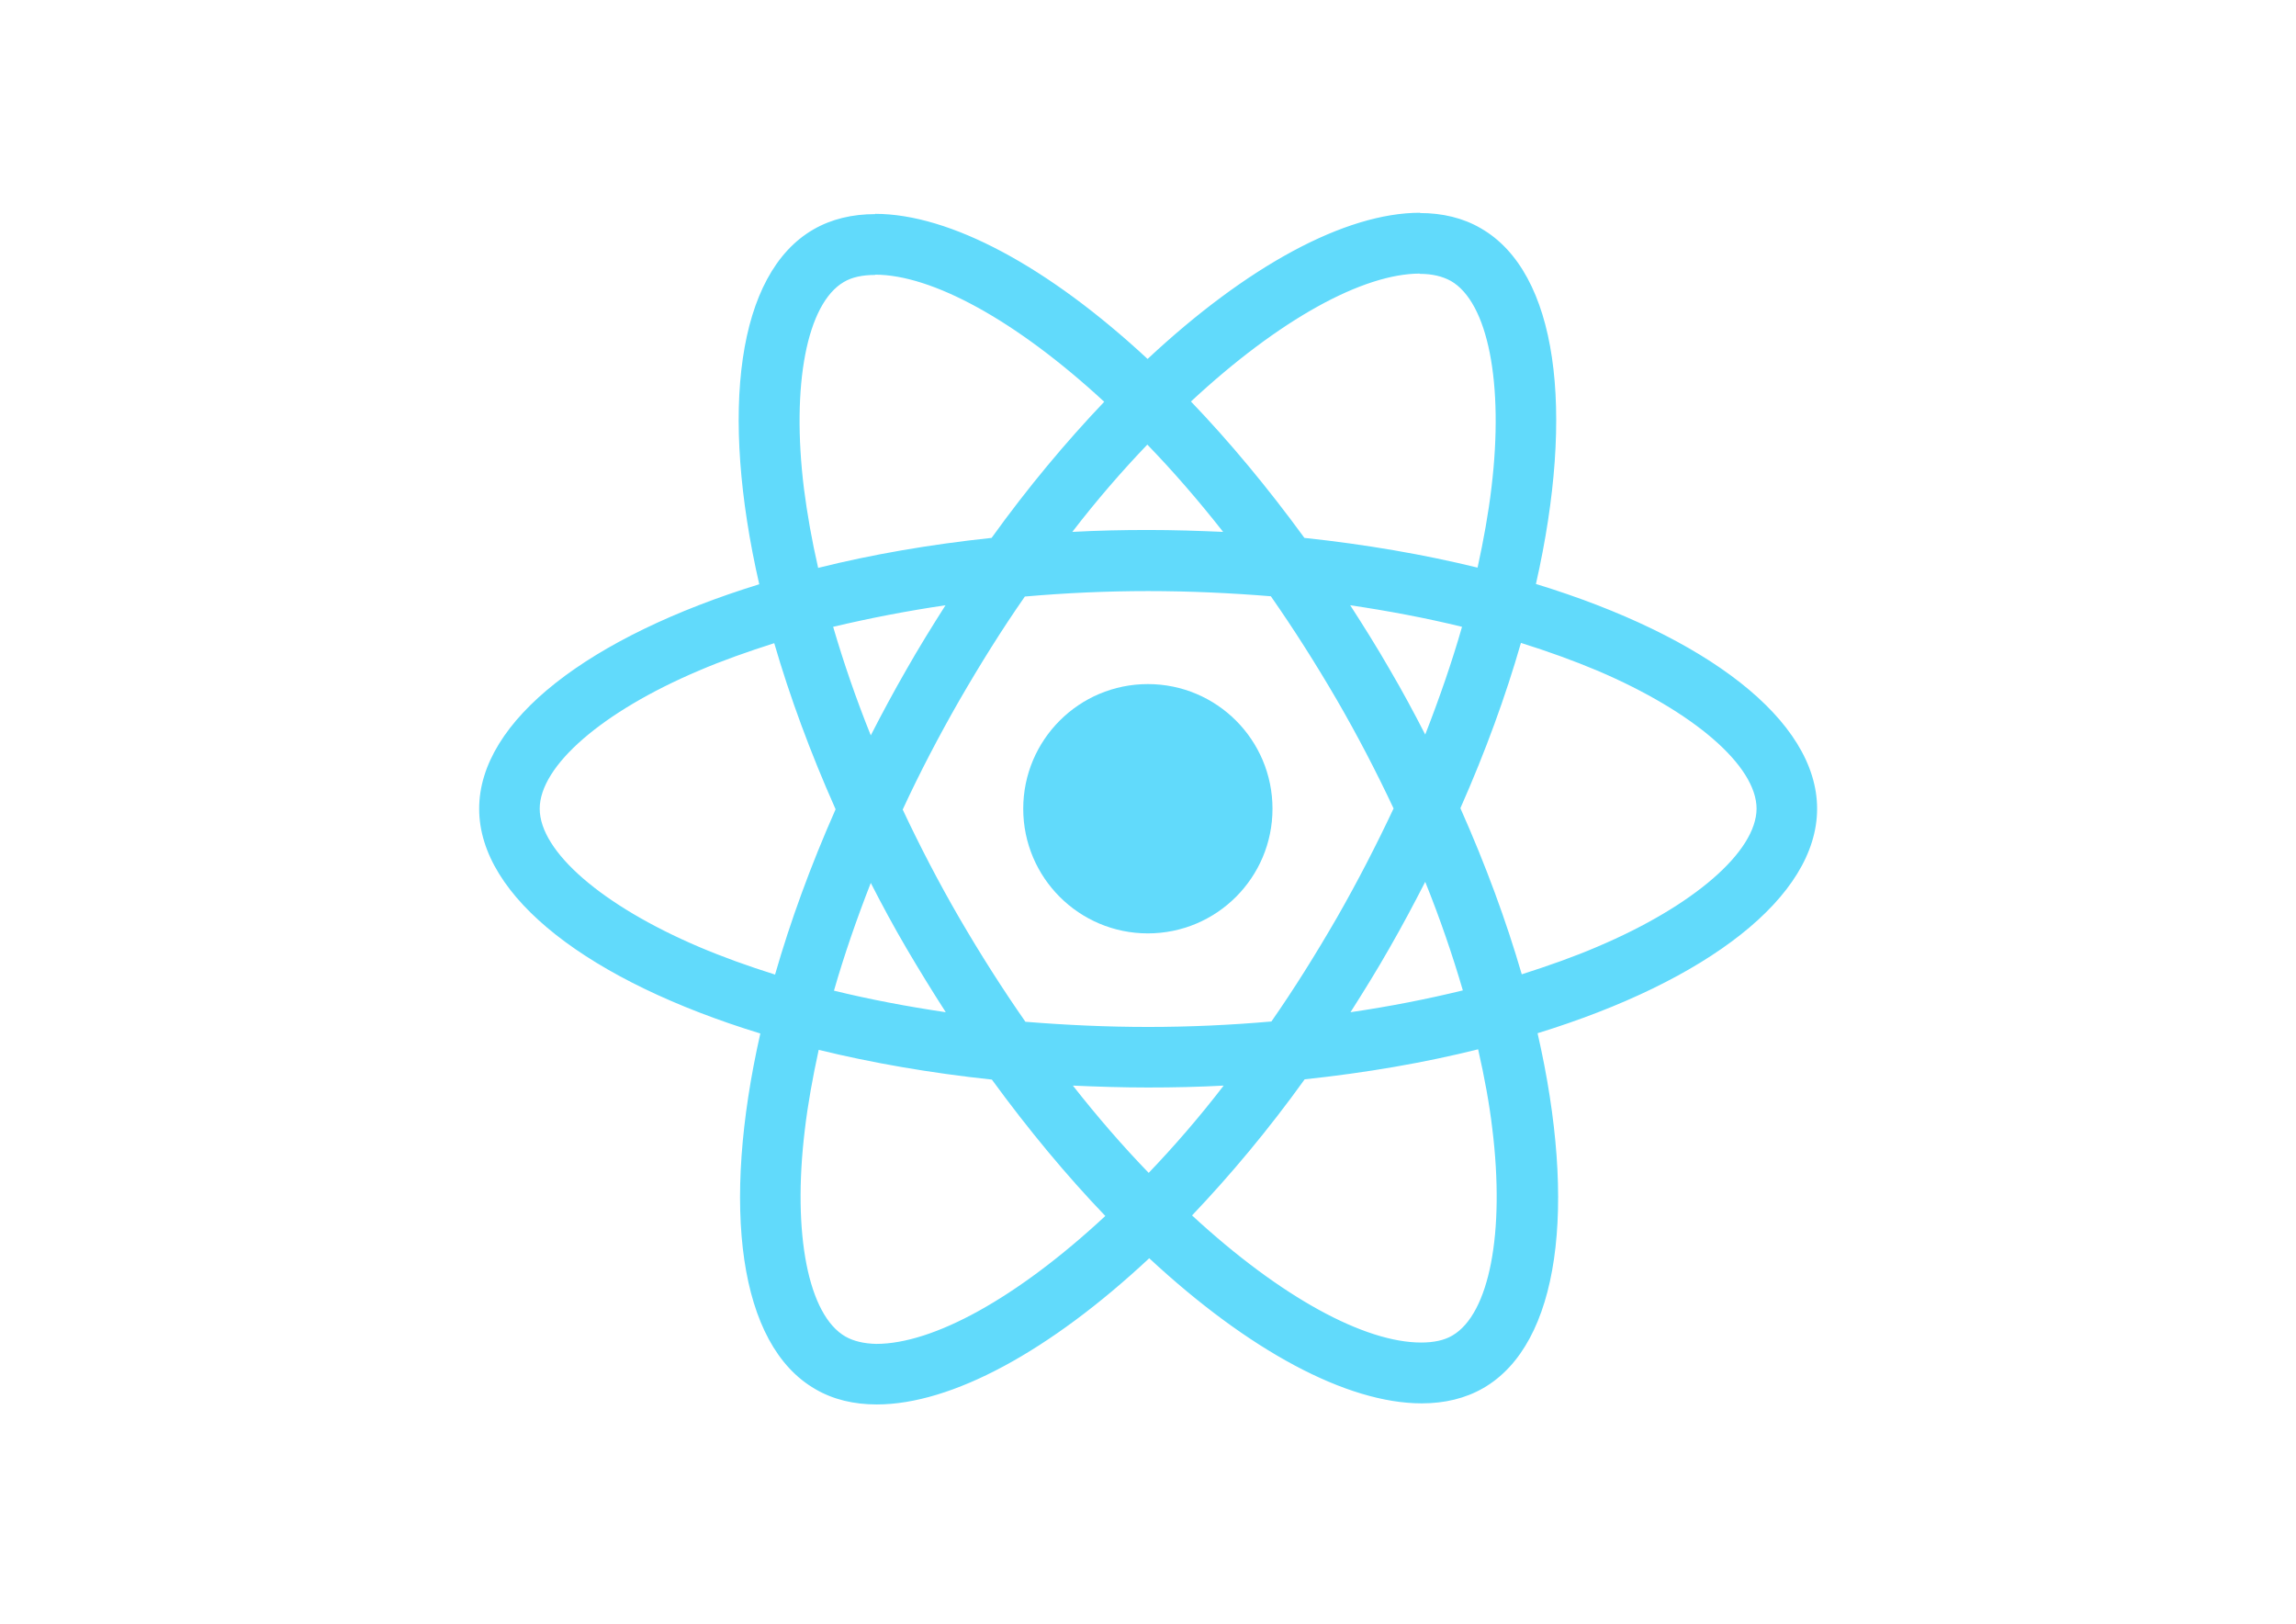
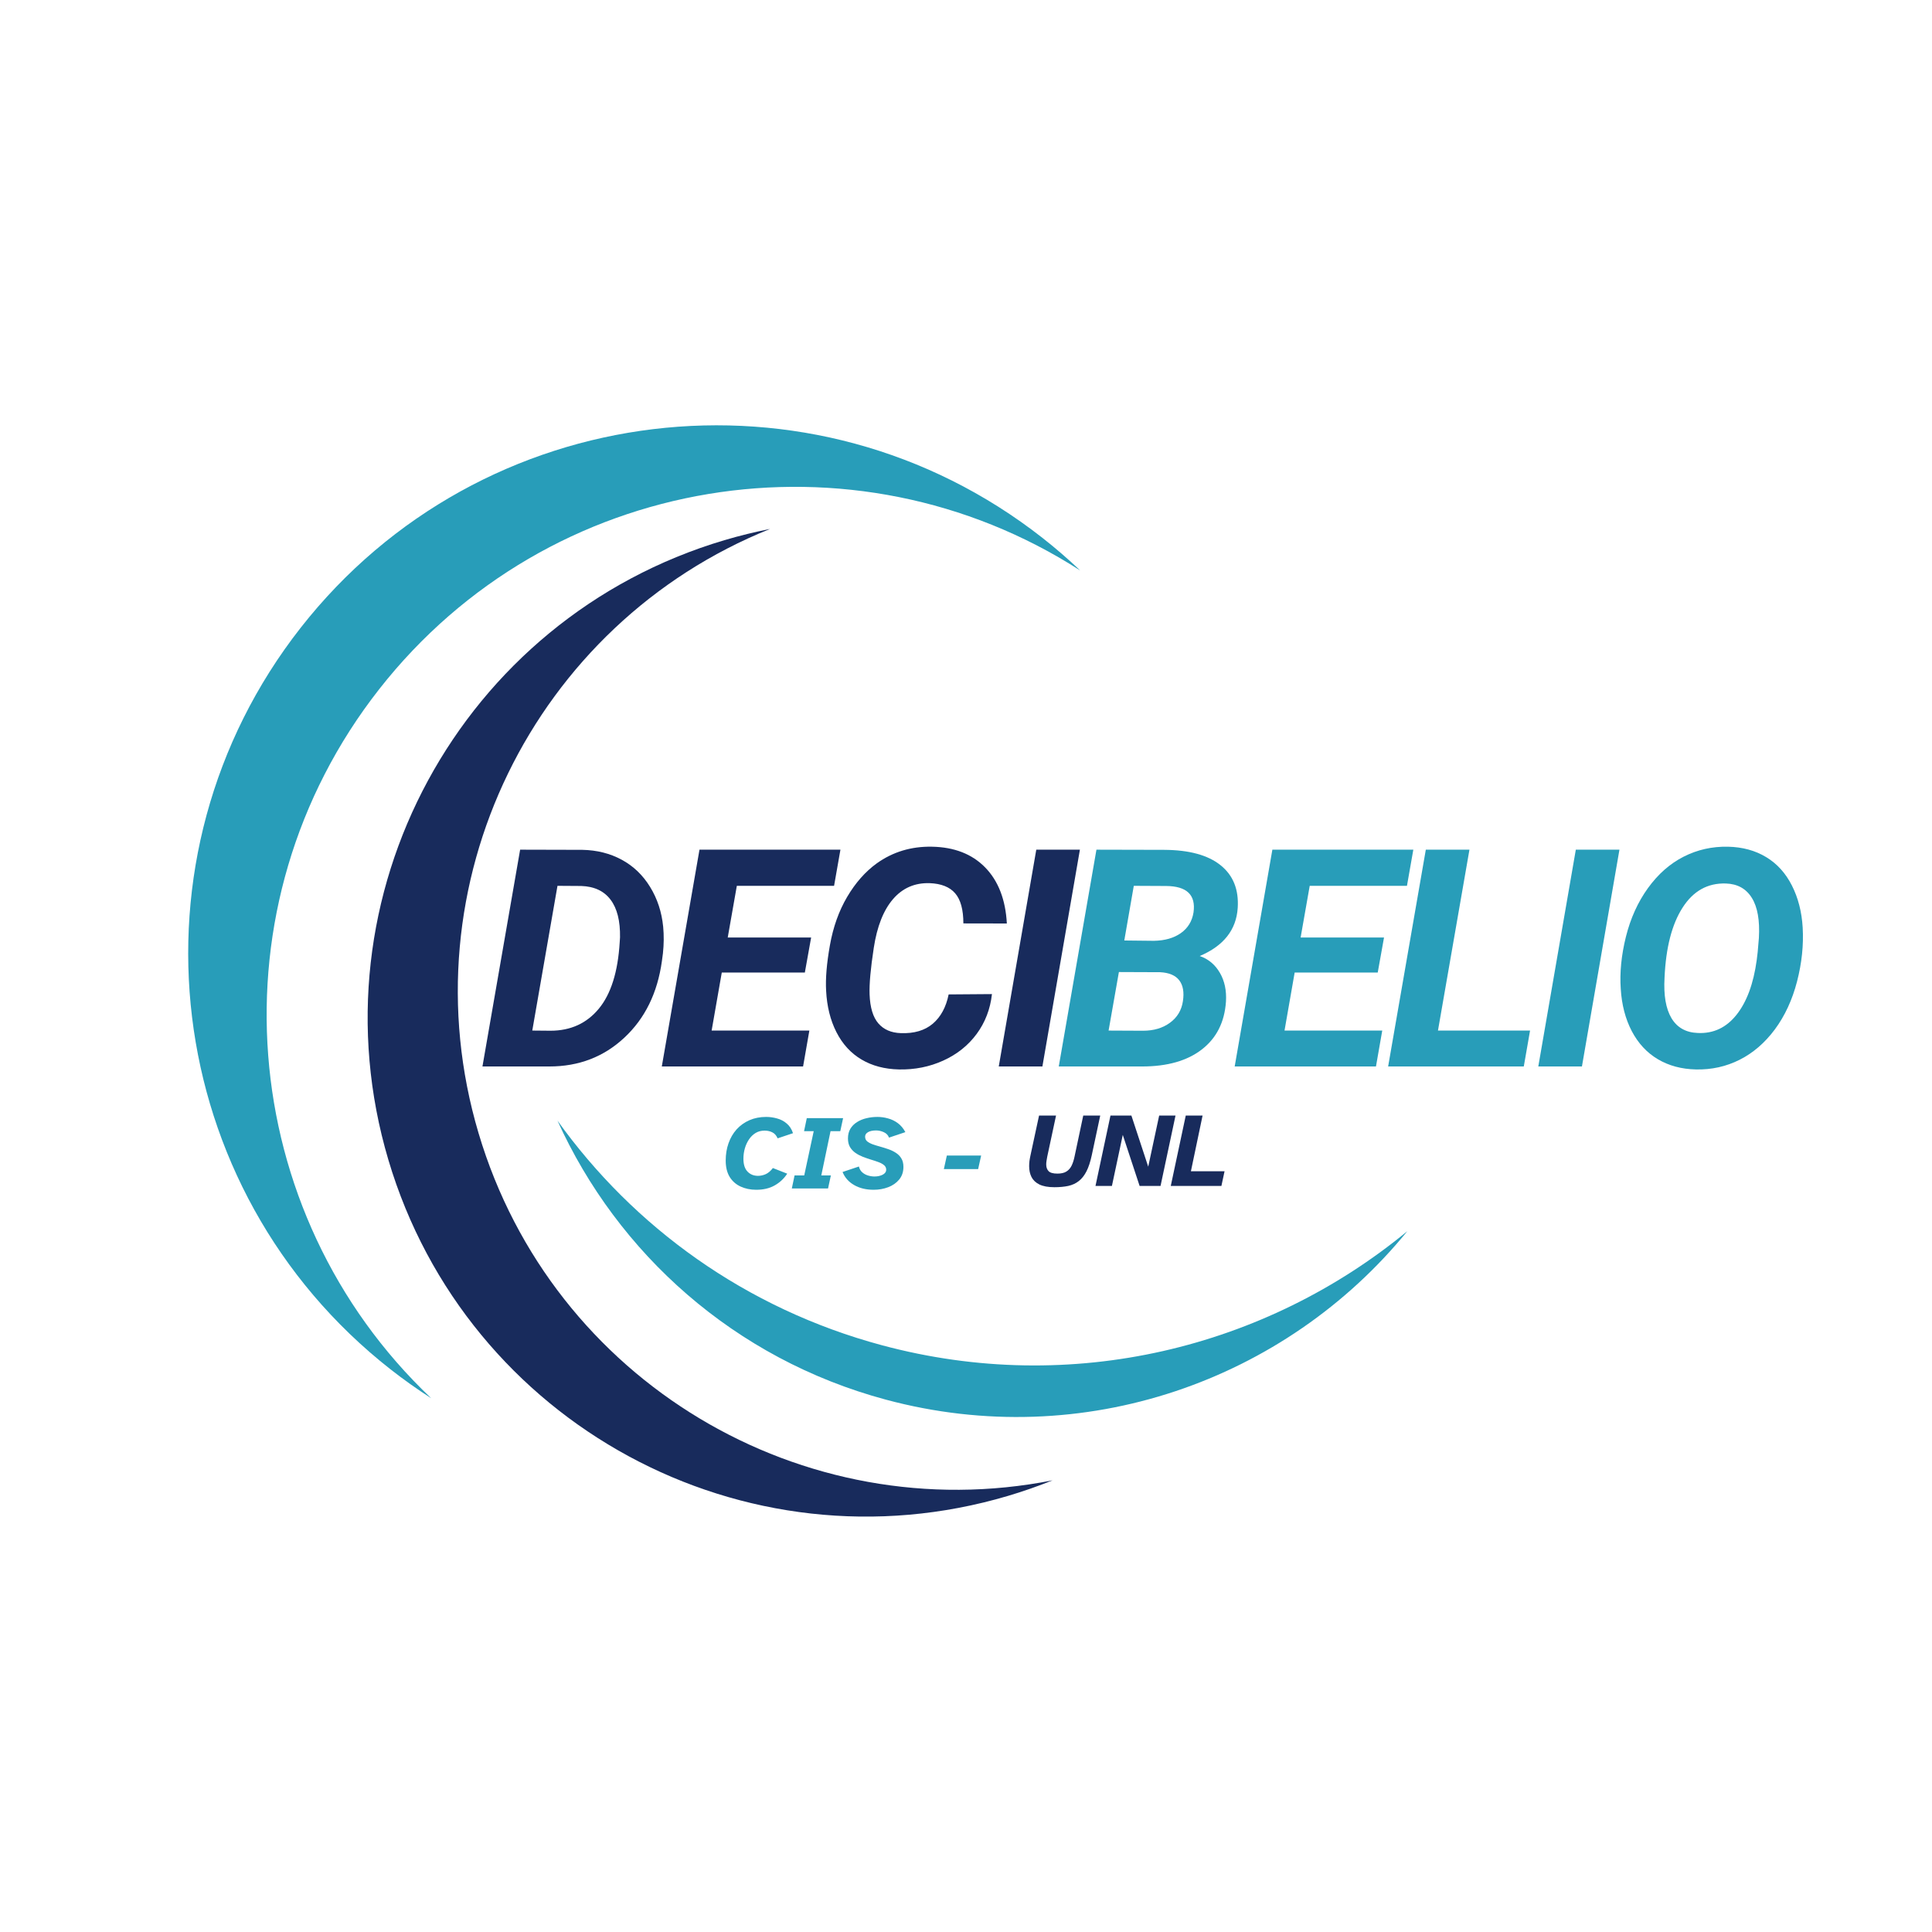
- <svg xmlns="http://www.w3.org/2000/svg" viewBox="0 0 841.9 595.3">
-   <g fill="#61DAFB">
-     <path d="M666.3 296.5c0-32.5-40.7-63.3-103.1-82.4 14.4-63.6 8-114.2-20.2-130.4-6.5-3.8-14.1-5.6-22.4-5.6v22.3c4.6 0 8.3.9 11.4 2.6 13.6 7.8 19.5 37.5 14.9 75.7-1.1 9.4-2.9 19.3-5.1 29.4-19.6-4.8-41-8.5-63.5-10.9-13.5-18.5-27.5-35.3-41.6-50 32.6-30.3 63.2-46.9 84-46.9V78c-27.5 0-63.5 19.6-99.9 53.6-36.4-33.8-72.4-53.2-99.9-53.2v22.3c20.7 0 51.4 16.5 84 46.6-14 14.7-28 31.4-41.3 49.9-22.6 2.4-44 6.1-63.6 11-2.3-10-4-19.7-5.2-29-4.7-38.2 1.1-67.9 14.6-75.8 3-1.8 6.9-2.6 11.5-2.6V78.5c-8.4 0-16 1.8-22.6 5.6-28.1 16.2-34.4 66.7-19.9 130.1-62.2 19.2-102.7 49.9-102.7 82.3 0 32.5 40.7 63.3 103.1 82.4-14.4 63.6-8 114.2 20.2 130.4 6.5 3.8 14.1 5.6 22.5 5.6 27.5 0 63.5-19.6 99.9-53.6 36.4 33.8 72.4 53.2 99.9 53.2 8.4 0 16-1.8 22.6-5.6 28.1-16.2 34.4-66.7 19.9-130.1 62-19.1 102.5-49.9 102.5-82.3zm-130.2-66.7c-3.7 12.9-8.3 26.2-13.5 39.5-4.1-8-8.4-16-13.1-24-4.6-8-9.5-15.8-14.4-23.4 14.2 2.1 27.9 4.7 41 7.9zm-45.8 106.5c-7.8 13.5-15.8 26.3-24.1 38.2-14.9 1.3-30 2-45.2 2-15.1 0-30.2-.7-45-1.9-8.3-11.9-16.4-24.6-24.2-38-7.6-13.1-14.5-26.4-20.8-39.8 6.2-13.4 13.2-26.8 20.7-39.9 7.8-13.5 15.8-26.3 24.1-38.2 14.9-1.3 30-2 45.2-2 15.1 0 30.2.7 45 1.9 8.3 11.9 16.4 24.6 24.2 38 7.6 13.1 14.5 26.4 20.8 39.8-6.3 13.4-13.2 26.8-20.7 39.9zm32.3-13c5.4 13.4 10 26.8 13.8 39.8-13.1 3.2-26.9 5.9-41.2 8 4.9-7.7 9.8-15.6 14.4-23.7 4.6-8 8.9-16.1 13-24.1zM421.2 430c-9.3-9.6-18.6-20.3-27.8-32 9 .4 18.2.7 27.5.7 9.4 0 18.7-.2 27.8-.7-9 11.7-18.3 22.4-27.5 32zm-74.4-58.9c-14.2-2.1-27.9-4.7-41-7.9 3.7-12.9 8.3-26.2 13.5-39.5 4.1 8 8.4 16 13.1 24 4.7 8 9.5 15.8 14.4 23.4zM420.7 163c9.3 9.6 18.6 20.3 27.8 32-9-.4-18.2-.7-27.5-.7-9.4 0-18.7.2-27.8.7 9-11.7 18.3-22.4 27.5-32zm-74 58.9c-4.9 7.7-9.8 15.6-14.4 23.7-4.6 8-8.9 16-13 24-5.4-13.4-10-26.8-13.8-39.8 13.1-3.1 26.9-5.8 41.2-7.9zm-90.5 125.2c-35.4-15.1-58.3-34.9-58.3-50.6 0-15.7 22.9-35.6 58.3-50.6 8.6-3.7 18-7 27.7-10.1 5.7 19.6 13.2 40 22.5 60.9-9.2 20.8-16.6 41.1-22.2 60.6-9.9-3.1-19.3-6.5-28-10.2zM310 490c-13.6-7.8-19.5-37.5-14.9-75.7 1.1-9.4 2.9-19.3 5.1-29.4 19.6 4.8 41 8.5 63.5 10.9 13.5 18.5 27.5 35.3 41.6 50-32.6 30.3-63.2 46.9-84 46.9-4.5-.1-8.3-1-11.3-2.7zm237.2-76.2c4.7 38.2-1.1 67.9-14.6 75.8-3 1.8-6.9 2.6-11.5 2.6-20.7 0-51.4-16.5-84-46.6 14-14.7 28-31.4 41.3-49.9 22.6-2.4 44-6.1 63.6-11 2.3 10.1 4.1 19.8 5.2 29.1zm38.5-66.7c-8.6 3.7-18 7-27.7 10.1-5.7-19.6-13.2-40-22.5-60.9 9.2-20.8 16.6-41.1 22.2-60.6 9.9 3.1 19.3 6.5 28.1 10.2 35.4 15.1 58.3 34.9 58.3 50.6-.1 15.7-23 35.6-58.4 50.6zM320.8 78.4z" />
-     <circle cx="420.9" cy="296.5" r="45.7" />
-     <path d="M520.5 78.1z" />
+ <svg xmlns="http://www.w3.org/2000/svg" width="500" zoomAndPan="magnify" viewBox="0 0 375 375" height="500" preserveAspectRatio="xMidYMid meet" version="1.0">
+   <defs>
+     <g />
+     <clipPath id="668bb92ada">
+       <path d="M 108 217 L 273.137 217 L 273.137 276 L 108 276 Z M 108 217 " clip-rule="nonzero" />
+     </clipPath>
+   </defs>
+   <path fill="#182b5c" d="M 195.676 290.344 C 198.629 289.469 201.504 288.457 204.305 287.332 C 155.875 296.914 107.223 268.215 92.887 219.945 C 78.551 171.672 103.656 121.07 149.465 102.668 C 146.504 103.254 143.543 103.977 140.594 104.852 C 89.371 120.062 60.176 173.918 75.387 225.141 C 90.598 276.363 144.453 305.555 195.676 290.344 " fill-opacity="1" fill-rule="nonzero" />
+   <path fill="#289db9" d="M 75.801 265.789 C 78.371 267.801 81.008 269.668 83.695 271.398 C 45.711 235.418 40.676 175.762 73.605 133.766 C 106.535 91.766 165.668 82.426 209.672 110.734 C 207.348 108.535 204.914 106.418 202.344 104.406 C 157.781 69.461 93.324 77.262 58.379 121.824 C 23.438 166.391 31.238 230.844 75.801 265.789 " fill-opacity="1" fill-rule="nonzero" />
+   <g clip-path="url(#668bb92ada)">
+     <path fill="#289db9" d="M 171.156 261.105 C 144.727 254 122.988 238.156 108.207 217.52 C 119.859 243.254 142.516 263.758 171.922 271.664 C 210.34 281.992 249.562 267.934 273.164 238.969 C 245.719 261.586 208.113 271.039 171.156 261.105 " fill-opacity="1" fill-rule="nonzero" />
+   </g>
+   <g fill="#182b5c" fill-opacity="1">
+     <g transform="translate(93.03503, 207)">
+       <g>
+         <path d="M 0.609 0 L 7.922 -42.078 L 20 -42.047 C 22.832 -41.992 25.379 -41.352 27.641 -40.125 C 29.898 -38.906 31.734 -37.148 33.141 -34.859 C 34.555 -32.566 35.406 -29.984 35.688 -27.109 C 35.844 -25.43 35.828 -23.719 35.641 -21.969 L 35.438 -20.438 C 34.582 -14.27 32.156 -9.32 28.156 -5.594 C 24.164 -1.863 19.316 0 13.609 0 Z M 15.172 -35.062 L 10.281 -6.969 L 13.812 -6.938 C 17.707 -6.938 20.832 -8.359 23.188 -11.203 C 25.551 -14.055 26.906 -18.363 27.25 -24.125 L 27.312 -25.062 C 27.363 -28.238 26.754 -30.672 25.484 -32.359 C 24.211 -34.055 22.316 -34.945 19.797 -35.031 Z M 15.172 -35.062 " />
+       </g>
+     </g>
+   </g>
+   <g fill="#182b5c" fill-opacity="1">
+     <g transform="translate(127.8471, 207)">
+       <g>
+         <path d="M 28.375 -18.234 L 12.25 -18.234 L 10.281 -6.969 L 29.25 -6.969 L 28.031 0 L 0.609 0 L 7.922 -42.078 L 35.281 -42.078 L 34.047 -35.062 L 15.172 -35.062 L 13.406 -25.031 L 29.594 -25.031 Z M 28.375 -18.234 " />
+       </g>
+     </g>
+   </g>
+   <g fill="#182b5c" fill-opacity="1">
+     <g transform="translate(157.6311, 207)">
+       <g>
+         <path d="M 34.906 -14.047 C 34.582 -11.141 33.594 -8.562 31.938 -6.312 C 30.281 -4.07 28.117 -2.348 25.453 -1.141 C 22.797 0.066 19.926 0.641 16.844 0.578 C 14.07 0.516 11.656 -0.125 9.594 -1.344 C 7.531 -2.562 5.906 -4.332 4.719 -6.656 C 3.539 -8.977 2.875 -11.656 2.719 -14.688 C 2.582 -17.051 2.828 -19.992 3.453 -23.516 C 4.078 -27.047 5.191 -30.176 6.797 -32.906 C 8.41 -35.645 10.328 -37.816 12.547 -39.422 C 15.66 -41.648 19.223 -42.727 23.234 -42.656 C 27.586 -42.582 31.039 -41.238 33.594 -38.625 C 36.145 -36.008 37.547 -32.383 37.797 -27.75 L 29.359 -27.766 C 29.359 -30.43 28.828 -32.379 27.766 -33.609 C 26.711 -34.836 25.066 -35.492 22.828 -35.578 C 19.941 -35.672 17.566 -34.641 15.703 -32.484 C 13.848 -30.328 12.602 -27.176 11.969 -23.031 C 11.352 -19.008 11.082 -15.992 11.156 -13.984 C 11.25 -11.441 11.816 -9.566 12.859 -8.359 C 13.898 -7.16 15.352 -6.531 17.219 -6.469 C 19.801 -6.375 21.867 -6.984 23.422 -8.297 C 24.973 -9.617 26 -11.516 26.5 -13.984 Z M 34.906 -14.047 " />
+       </g>
+     </g>
+   </g>
+   <g fill="#182b5c" fill-opacity="1">
+     <g transform="translate(192.7032, 207)">
+       <g>
+         <path d="M 9.625 0 L 1.156 0 L 8.438 -42.078 L 16.906 -42.078 Z M 9.625 0 " />
+       </g>
+     </g>
+   </g>
+   <g fill="#289db9" fill-opacity="1">
+     <g transform="translate(204.8964, 207.0015)">
+       <g>
+         <path d="M 0.609 0 L 7.922 -42.078 L 21.047 -42.047 C 25.91 -42.023 29.566 -41.031 32.016 -39.062 C 34.461 -37.102 35.57 -34.344 35.344 -30.781 C 35.07 -26.52 32.613 -23.406 27.969 -21.438 C 29.645 -20.863 30.945 -19.781 31.875 -18.188 C 32.801 -16.602 33.195 -14.734 33.062 -12.578 C 32.789 -8.609 31.234 -5.52 28.391 -3.312 C 25.547 -1.102 21.672 0 16.766 0 Z M 12.281 -18.328 L 10.281 -6.969 L 16.969 -6.938 C 19.039 -6.938 20.781 -7.453 22.188 -8.484 C 23.602 -9.516 24.441 -10.906 24.703 -12.656 C 24.973 -14.395 24.738 -15.75 24 -16.719 C 23.258 -17.688 22.016 -18.211 20.266 -18.297 Z M 13.328 -24.453 L 19.078 -24.391 C 21.211 -24.43 22.957 -24.93 24.312 -25.891 C 25.676 -26.859 26.492 -28.195 26.766 -29.906 C 27.242 -33.301 25.461 -35.008 21.422 -35.031 L 15.172 -35.062 Z M 13.328 -24.453 " />
+       </g>
+     </g>
+   </g>
+   <g fill="#289db9" fill-opacity="1">
+     <g transform="translate(239.0438, 207.0015)">
+       <g>
+         <path d="M 28.375 -18.234 L 12.25 -18.234 L 10.281 -6.969 L 29.25 -6.969 L 28.031 0 L 0.609 0 L 7.922 -42.078 L 35.281 -42.078 L 34.047 -35.062 L 15.172 -35.062 L 13.406 -25.031 L 29.594 -25.031 Z M 28.375 -18.234 " />
+       </g>
+     </g>
+   </g>
+   <g fill="#289db9" fill-opacity="1">
+     <g transform="translate(268.8279, 207.0015)">
+       <g>
+         <path d="M 10.281 -6.969 L 28.156 -6.969 L 26.938 0 L 0.609 0 L 7.922 -42.078 L 16.391 -42.078 Z M 10.281 -6.969 " />
+       </g>
+     </g>
+   </g>
+   <g fill="#289db9" fill-opacity="1">
+     <g transform="translate(297.4272, 207.0015)">
+       <g>
+         <path d="M 9.625 0 L 1.156 0 L 8.438 -42.078 L 16.906 -42.078 Z M 9.625 0 " />
+       </g>
+     </g>
+   </g>
+   <g fill="#289db9" fill-opacity="1">
+     <g transform="translate(311.665, 207.0015)">
+       <g>
+         <path d="M 17.516 0.578 C 14.723 0.516 12.258 -0.145 10.125 -1.406 C 8 -2.664 6.312 -4.484 5.062 -6.859 C 3.82 -9.242 3.109 -11.977 2.922 -15.062 C 2.703 -18.219 3.035 -21.586 3.922 -25.172 C 4.816 -28.754 6.242 -31.906 8.203 -34.625 C 10.172 -37.344 12.477 -39.375 15.125 -40.719 C 17.781 -42.07 20.648 -42.719 23.734 -42.656 C 26.555 -42.594 29.023 -41.922 31.141 -40.641 C 33.266 -39.359 34.93 -37.52 36.141 -35.125 C 37.359 -32.727 38.055 -30.008 38.234 -26.969 C 38.43 -23.57 38.066 -20.082 37.141 -16.5 C 36.211 -12.914 34.773 -9.812 32.828 -7.188 C 30.879 -4.57 28.598 -2.609 25.984 -1.297 C 23.379 0.016 20.555 0.641 17.516 0.578 Z M 29.5 -22.203 L 29.734 -24.938 C 29.93 -28.363 29.473 -30.961 28.359 -32.734 C 27.254 -34.516 25.578 -35.441 23.328 -35.516 C 19.797 -35.629 16.992 -34.066 14.922 -30.828 C 12.848 -27.598 11.68 -23.07 11.422 -17.25 C 11.223 -13.844 11.672 -11.219 12.766 -9.375 C 13.867 -7.539 15.578 -6.582 17.891 -6.5 C 20.91 -6.363 23.41 -7.539 25.391 -10.031 C 27.379 -12.531 28.688 -16.066 29.312 -20.641 Z M 29.5 -22.203 " />
+       </g>
+     </g>
+   </g>
+   <g fill="#289db9" fill-opacity="1">
+     <g transform="translate(140.2036, 230.6846)">
+       <g>
+         <path d="M 6.578 0.25 C 5.461 0.25 4.453 0.039 3.547 -0.375 C 2.648 -0.789 1.941 -1.414 1.422 -2.25 C 0.91 -3.094 0.656 -4.148 0.656 -5.422 C 0.656 -6.629 0.836 -7.75 1.203 -8.781 C 1.566 -9.812 2.086 -10.707 2.766 -11.469 C 3.453 -12.227 4.281 -12.82 5.25 -13.25 C 6.227 -13.676 7.316 -13.891 8.516 -13.891 C 9.223 -13.891 9.926 -13.789 10.625 -13.594 C 11.332 -13.406 11.957 -13.078 12.5 -12.609 C 13.051 -12.148 13.457 -11.523 13.719 -10.734 L 10.734 -9.734 C 10.484 -10.305 10.133 -10.695 9.688 -10.906 C 9.25 -11.125 8.754 -11.234 8.203 -11.234 C 7.555 -11.234 6.977 -11.082 6.469 -10.781 C 5.969 -10.477 5.539 -10.066 5.188 -9.547 C 4.832 -9.023 4.562 -8.441 4.375 -7.797 C 4.188 -7.148 4.094 -6.477 4.094 -5.781 C 4.094 -4.676 4.352 -3.848 4.875 -3.297 C 5.395 -2.742 6.07 -2.461 6.906 -2.453 C 7.426 -2.453 7.93 -2.562 8.422 -2.781 C 8.91 -3 9.375 -3.395 9.812 -3.969 L 12.594 -2.875 C 11.969 -1.914 11.156 -1.156 10.156 -0.594 C 9.164 -0.031 7.973 0.25 6.578 0.25 Z M 6.578 0.25 " />
+       </g>
+     </g>
+   </g>
+   <g fill="#289db9" fill-opacity="1">
+     <g transform="translate(153.9581, 230.6846)">
+       <g>
+         <path d="M -0.266 0 L 0.266 -2.531 L 2.141 -2.531 L 3.984 -11.125 L 2.109 -11.125 L 2.641 -13.656 L 9.688 -13.656 L 9.141 -11.125 L 7.25 -11.125 L 5.453 -2.531 L 7.312 -2.531 L 6.766 0 Z M -0.266 0 " />
+       </g>
+     </g>
+   </g>
+   <g fill="#289db9" fill-opacity="1">
+     <g transform="translate(163.3389, 230.6846)">
+       <g>
+         <path d="M 6.25 0.25 C 4.77 0.25 3.5 -0.055 2.438 -0.672 C 1.375 -1.285 0.629 -2.129 0.203 -3.203 L 3.375 -4.266 C 3.477 -3.816 3.688 -3.445 4 -3.156 C 4.312 -2.875 4.68 -2.664 5.109 -2.531 C 5.547 -2.395 5.973 -2.328 6.391 -2.328 C 6.992 -2.328 7.523 -2.441 7.984 -2.672 C 8.441 -2.91 8.672 -3.238 8.672 -3.656 C 8.672 -4 8.535 -4.285 8.266 -4.516 C 8.004 -4.742 7.648 -4.941 7.203 -5.109 C 6.766 -5.273 6.281 -5.438 5.75 -5.594 C 5.219 -5.758 4.688 -5.941 4.156 -6.141 C 3.633 -6.348 3.148 -6.602 2.703 -6.906 C 2.266 -7.219 1.91 -7.598 1.641 -8.047 C 1.379 -8.504 1.25 -9.055 1.25 -9.703 C 1.25 -10.441 1.406 -11.07 1.719 -11.594 C 2.039 -12.125 2.473 -12.555 3.016 -12.891 C 3.555 -13.234 4.164 -13.484 4.844 -13.641 C 5.52 -13.805 6.227 -13.891 6.969 -13.891 C 7.645 -13.891 8.32 -13.797 9 -13.609 C 9.688 -13.43 10.328 -13.125 10.922 -12.688 C 11.516 -12.25 12.004 -11.664 12.391 -10.938 L 9.219 -9.875 C 9.039 -10.352 8.707 -10.703 8.219 -10.922 C 7.727 -11.148 7.227 -11.266 6.719 -11.266 C 6.031 -11.266 5.5 -11.148 5.125 -10.922 C 4.758 -10.703 4.578 -10.414 4.578 -10.062 C 4.578 -9.688 4.707 -9.383 4.969 -9.156 C 5.238 -8.938 5.594 -8.742 6.031 -8.578 C 6.477 -8.422 6.969 -8.27 7.5 -8.125 C 8.031 -7.977 8.562 -7.812 9.094 -7.625 C 9.625 -7.445 10.109 -7.211 10.547 -6.922 C 10.992 -6.641 11.348 -6.281 11.609 -5.844 C 11.879 -5.406 12.016 -4.859 12.016 -4.203 C 12.016 -3.223 11.738 -2.398 11.188 -1.734 C 10.645 -1.078 9.938 -0.582 9.062 -0.25 C 8.188 0.082 7.25 0.25 6.25 0.25 Z M 6.25 0.25 " />
+       </g>
+     </g>
+   </g>
+   <g fill="#289db9" fill-opacity="1">
+     <g transform="translate(176.4598, 230.6846)">
+       <g />
+     </g>
+   </g>
+   <g fill="#289db9" fill-opacity="1">
+     <g transform="translate(182.9998, 230.6846)">
+       <g>
+         <path d="M 0.203 -3.766 L 0.781 -6.391 L 7.438 -6.391 L 6.859 -3.766 Z M 0.203 -3.766 " />
+       </g>
+     </g>
+   </g>
+   <g fill="#182b5c" fill-opacity="1">
+     <g transform="translate(199.2262, 230.1873)">
+       <g>
+         <path d="M 5.438 0.25 C 4.207 0.25 3.234 0.07 2.516 -0.281 C 1.805 -0.633 1.297 -1.117 0.984 -1.734 C 0.68 -2.348 0.531 -3.047 0.531 -3.828 C 0.531 -4.16 0.551 -4.504 0.594 -4.859 C 0.645 -5.211 0.711 -5.582 0.797 -5.969 L 2.453 -13.656 L 5.75 -13.656 L 4.047 -5.703 C 3.992 -5.41 3.945 -5.141 3.906 -4.891 C 3.863 -4.641 3.844 -4.398 3.844 -4.172 C 3.844 -3.629 3.992 -3.195 4.297 -2.875 C 4.609 -2.551 5.18 -2.391 6.016 -2.391 C 6.754 -2.391 7.336 -2.523 7.766 -2.797 C 8.203 -3.066 8.539 -3.453 8.781 -3.953 C 9.02 -4.453 9.207 -5.035 9.344 -5.703 L 11.031 -13.656 L 14.328 -13.656 L 12.688 -5.969 C 12.414 -4.688 12.07 -3.641 11.656 -2.828 C 11.238 -2.016 10.738 -1.383 10.156 -0.938 C 9.582 -0.488 8.906 -0.176 8.125 0 C 7.344 0.164 6.445 0.25 5.438 0.25 Z M 5.438 0.25 " />
+       </g>
+     </g>
+   </g>
+   <g fill="#182b5c" fill-opacity="1">
+     <g transform="translate(213.1033, 230.1873)">
+       <g>
+         <path d="M -0.469 0 L 2.438 -13.656 L 6.5 -13.656 L 9.766 -3.734 L 11.891 -13.656 L 15.062 -13.656 L 12.156 0 L 8.094 0 L 4.828 -9.906 L 2.719 0 Z M -0.469 0 " />
+       </g>
+     </g>
+   </g>
+   <g fill="#182b5c" fill-opacity="1">
+     <g transform="translate(227.7161, 230.1873)">
+       <g>
+         <path d="M -0.469 0 L 2.438 -13.656 L 5.703 -13.656 L 3.438 -2.844 L 9.969 -2.844 L 9.359 0 Z M -0.469 0 " />
+       </g>
+     </g>
  </g>
</svg>
